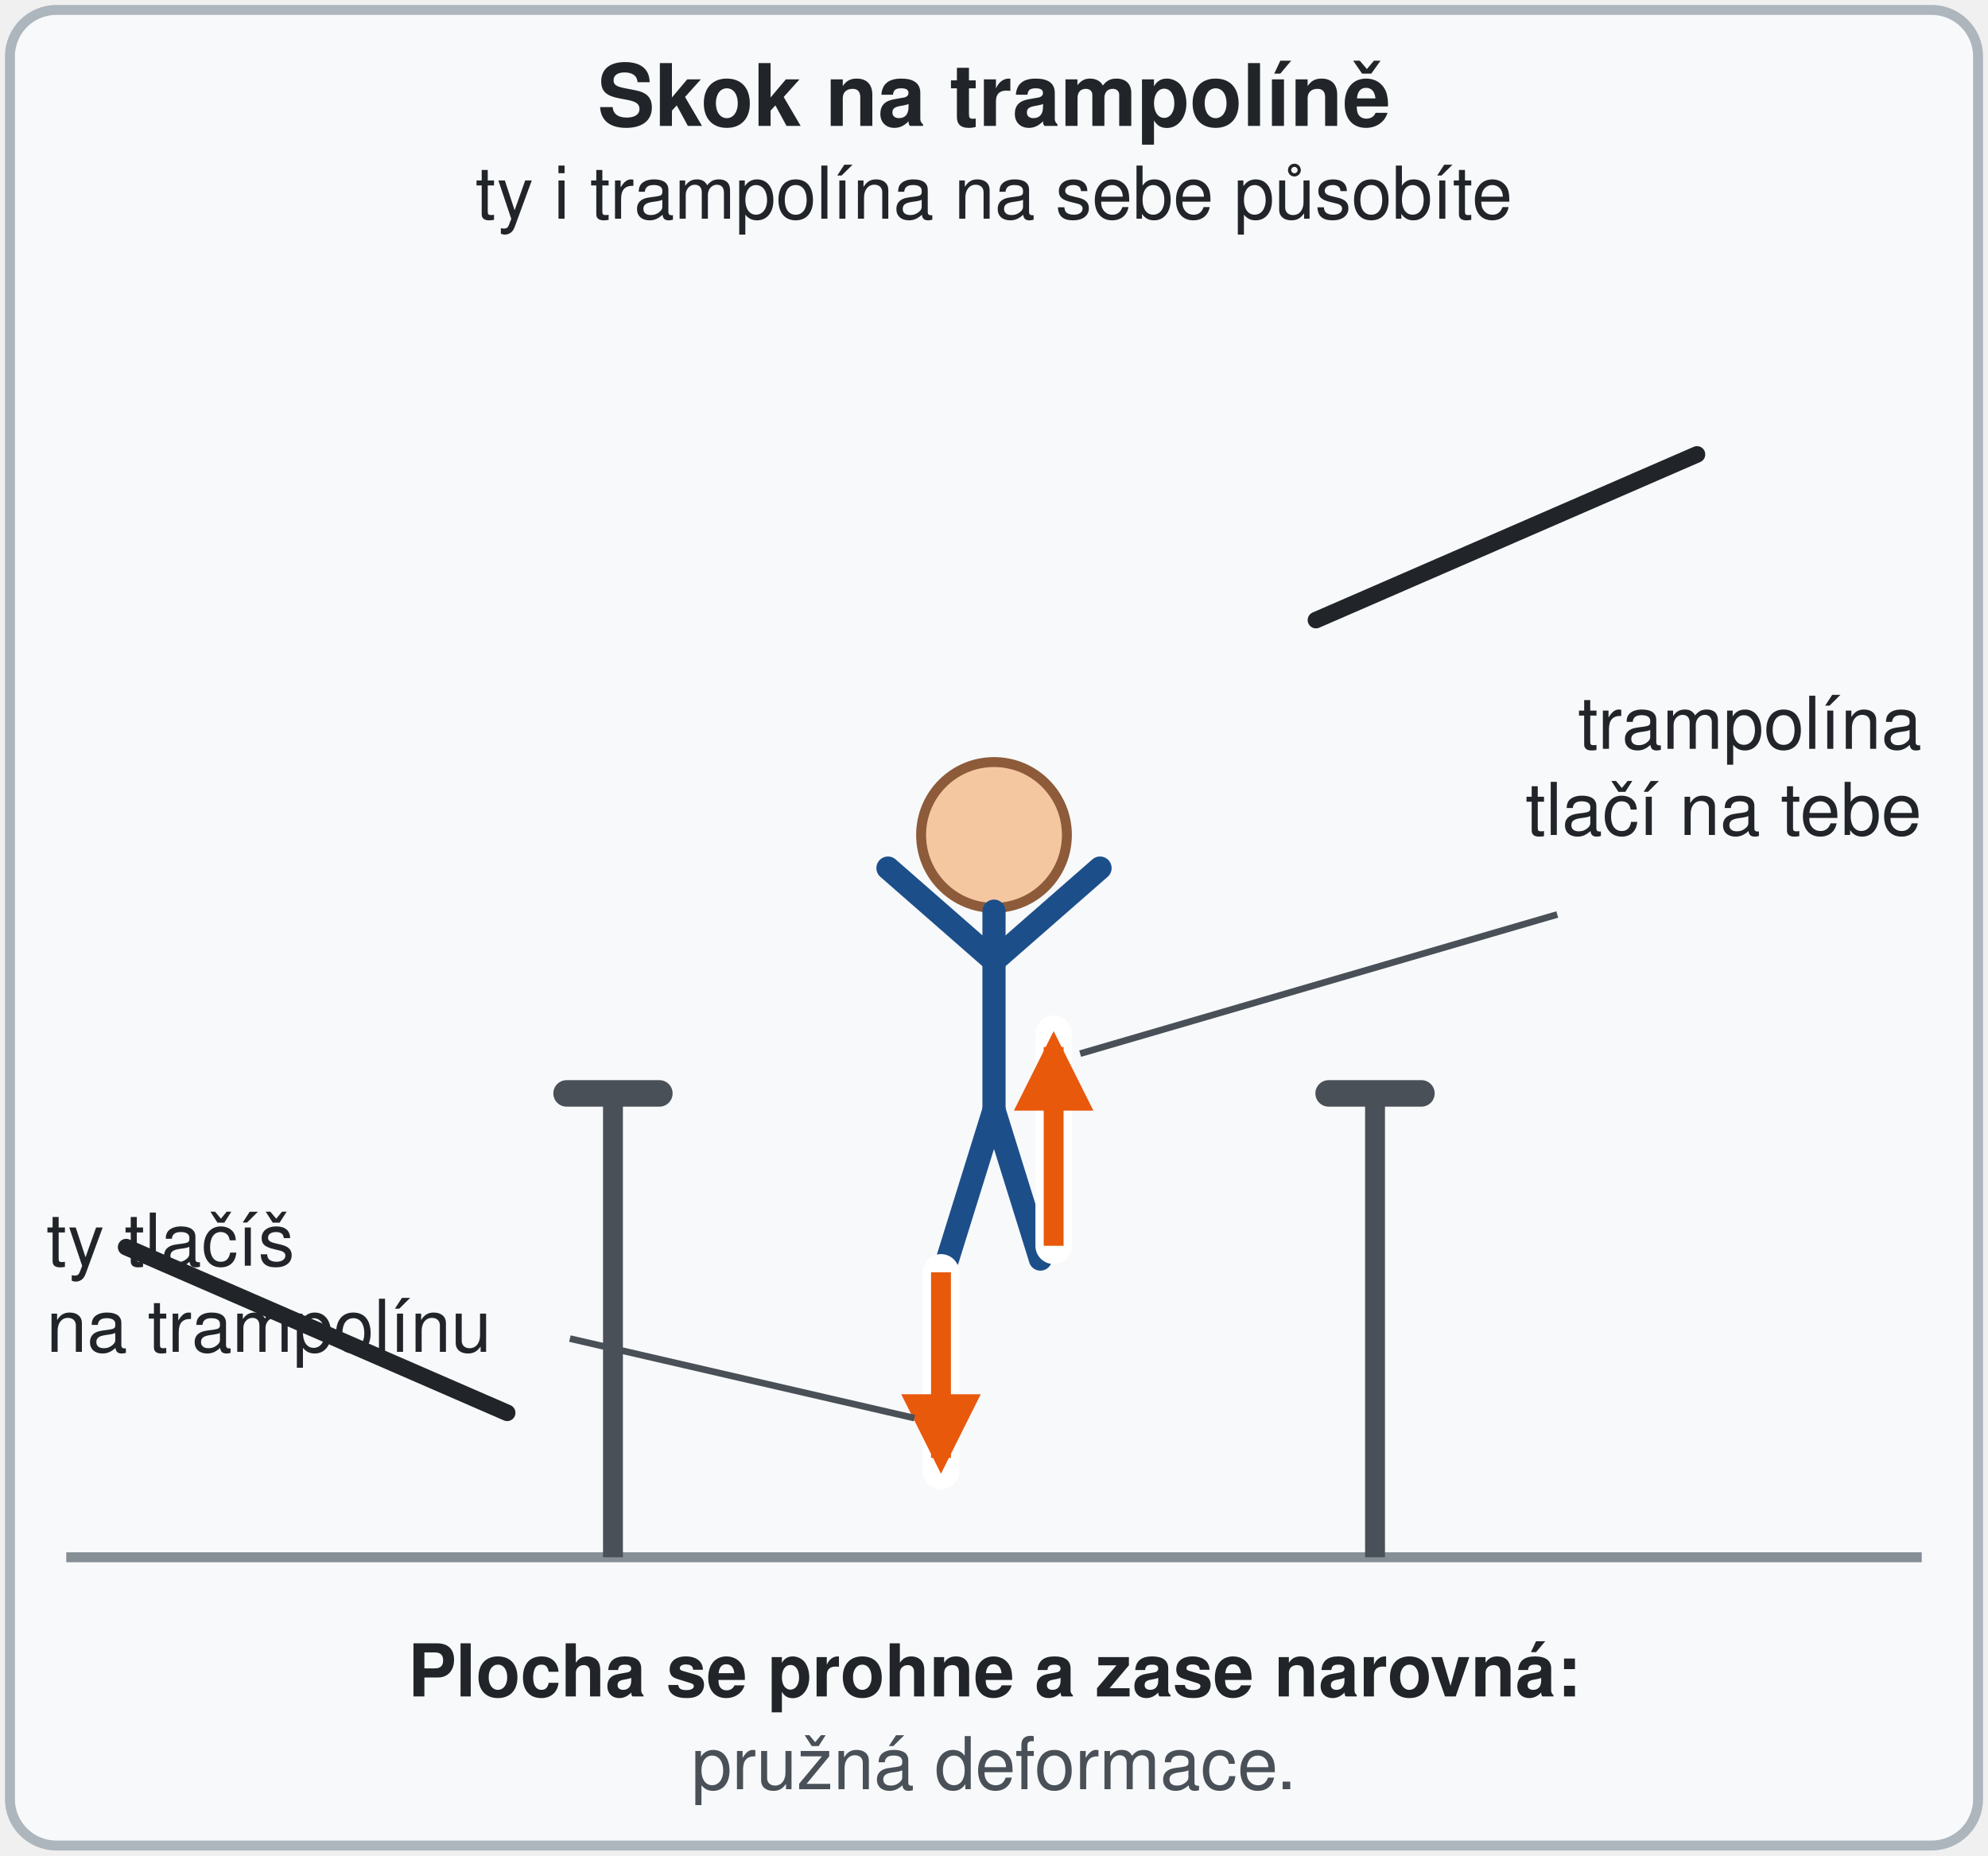
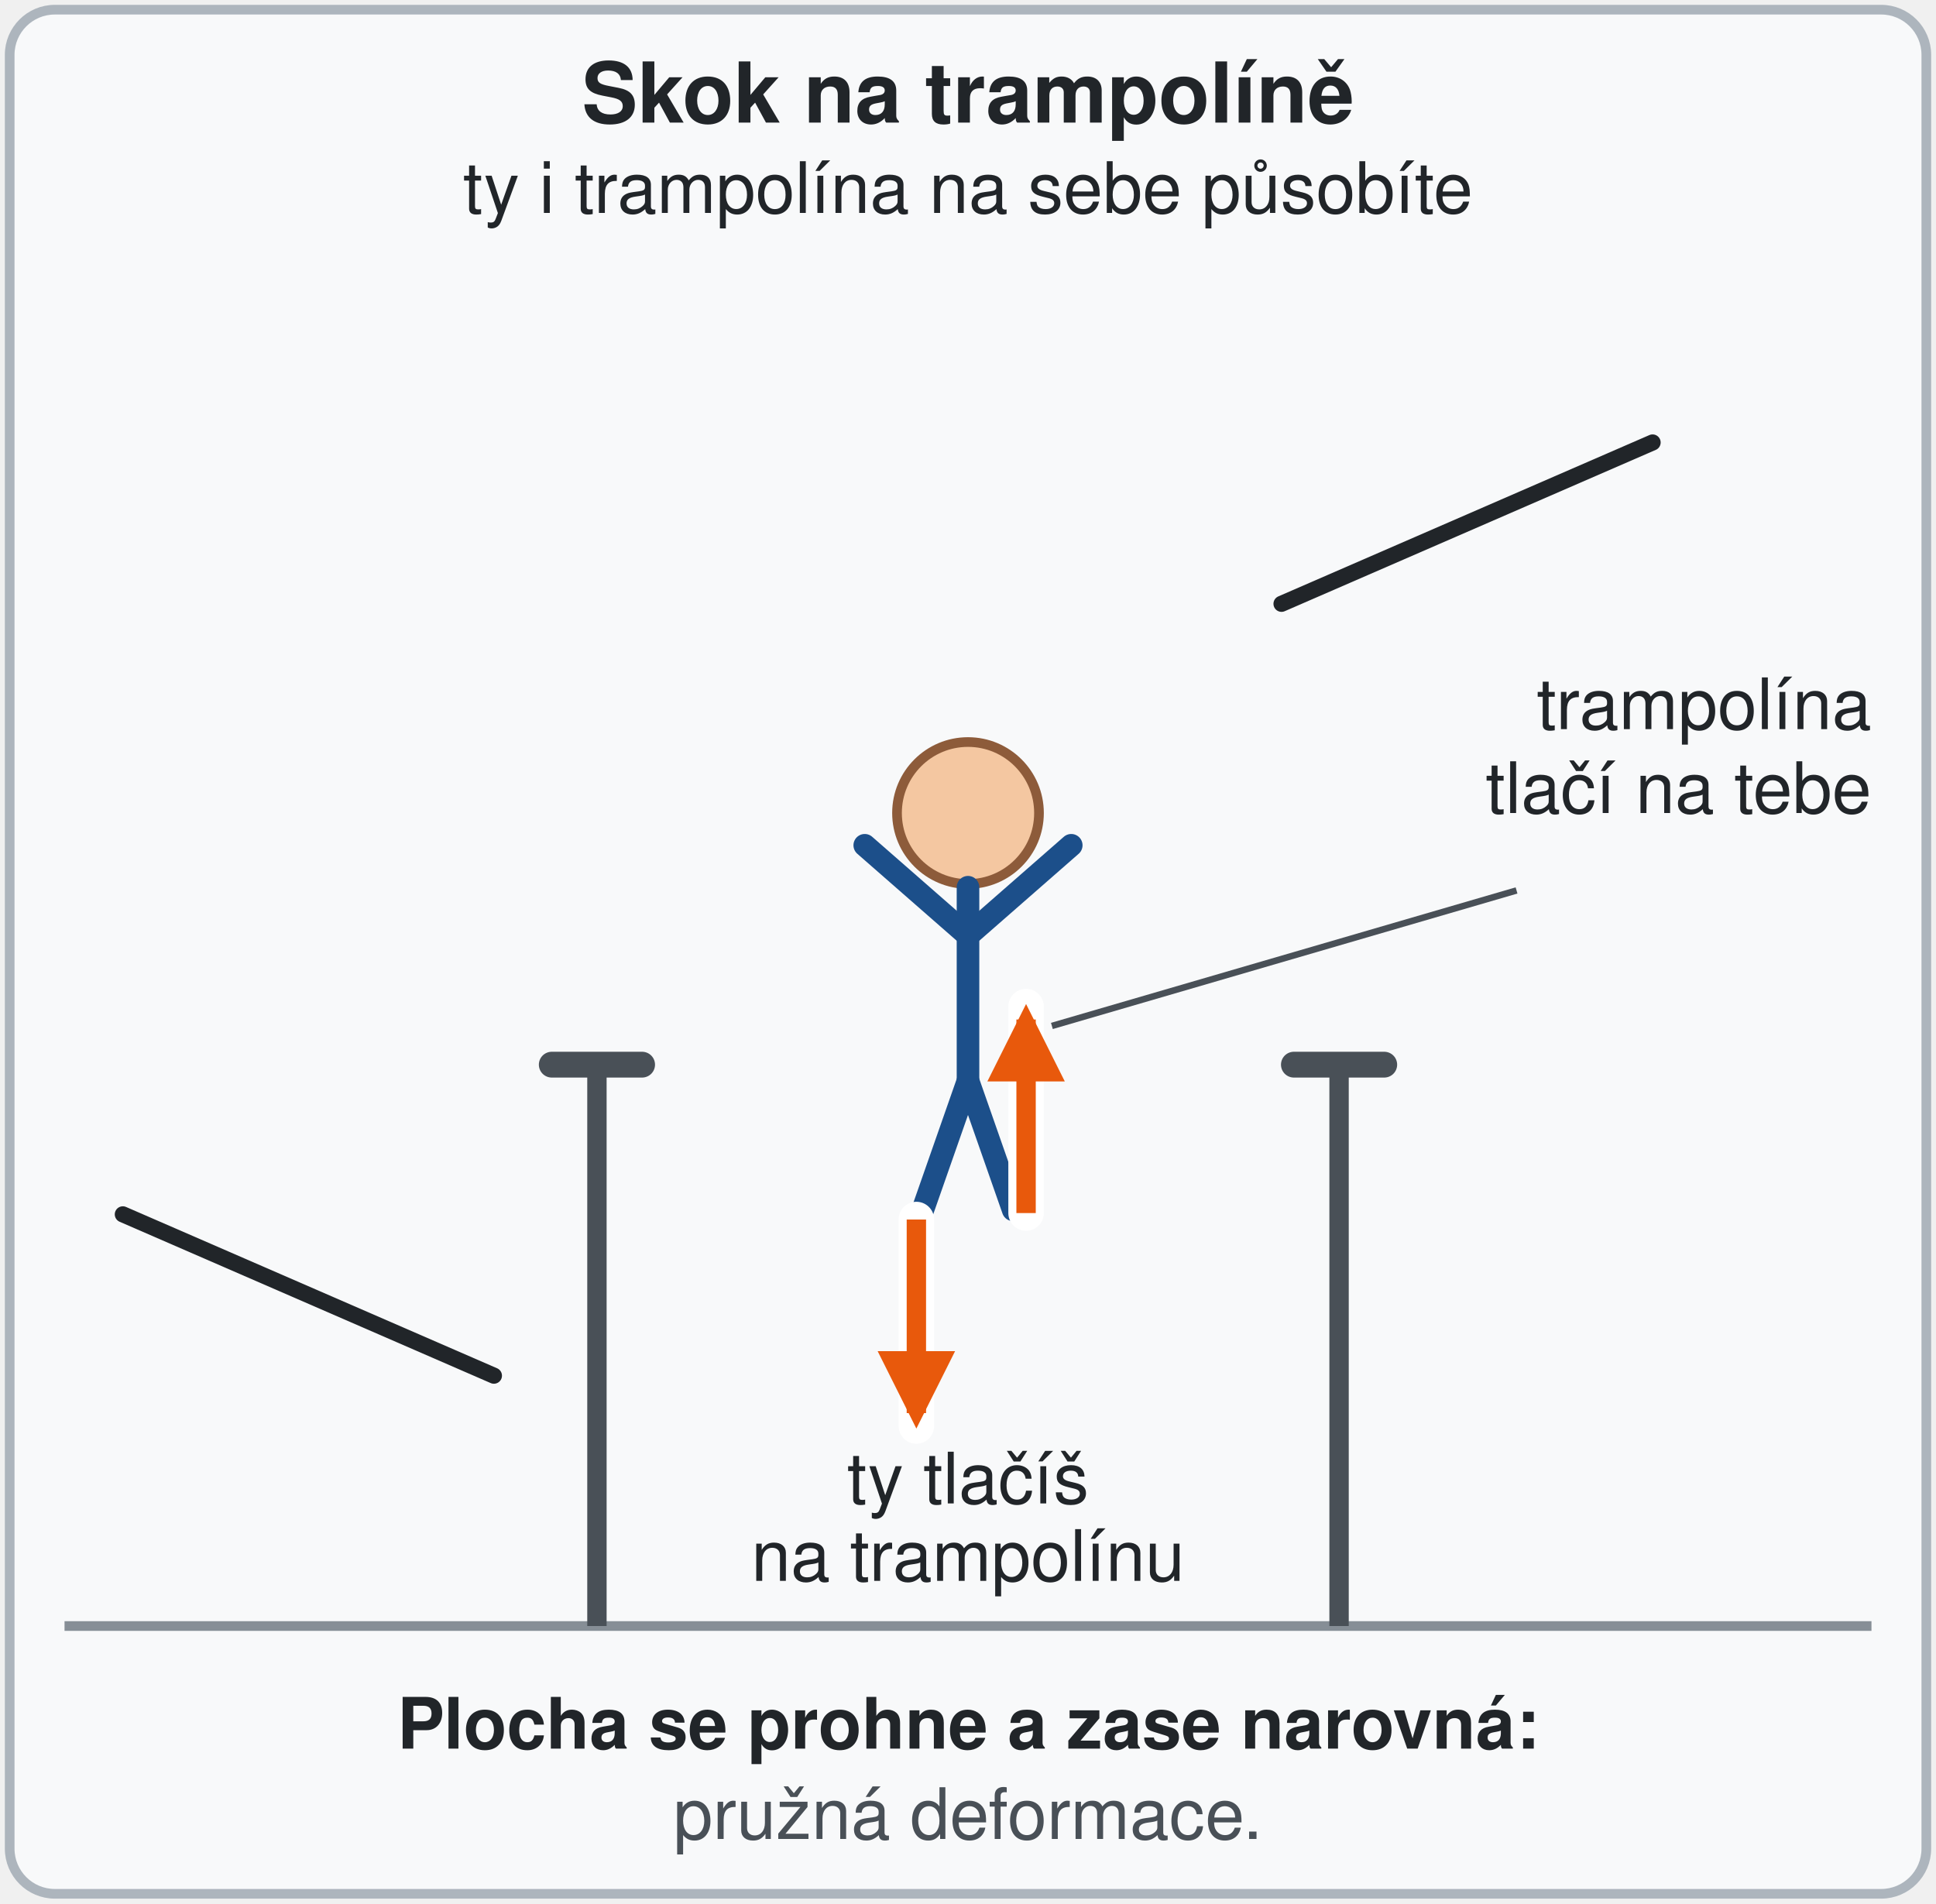
- <svg xmlns="http://www.w3.org/2000/svg" viewBox="0 0 600 560" font-family="'Segoe UI', Helvetica, Arial, sans-serif" role="img" aria-label="Skok na trampolíně. Dítě dopadne na trampolínu a skákací plocha se pod ním prohne. V tu chvíli dítě tlačí na trampolínu silou dolů a trampolína tlačí na dítě silou nahoru; obě síly jsou oranžové šipky. Plocha se pak zase narovná a vymrští dítě nahoru. Trampolína se prohne a zase narovná, je to pružná deformace.">
+ <svg xmlns="http://www.w3.org/2000/svg" viewBox="0 0 600 590" font-family="'Segoe UI', Helvetica, Arial, sans-serif" role="img" aria-label="Skok na trampolíně. Dítě dopadne na trampolínu a skákací plocha se pod ním prohne. V tu chvíli dítě tlačí na trampolínu silou dolů a trampolína tlačí na dítě silou nahoru; obě síly jsou oranžové šipky. Plocha se pak zase narovná a vymrští dítě nahoru. Trampolína se prohne a zase narovná, je to pružná deformace.">
  <style>
/* Předloha: úvod výkladu (trampolína) + PDF „Působení těles, deformace“ str. 2 (vzájemné působení) a str. 8 (pružná deformace).
   Animace 6 s, smyčka: 0–30 % pád (zrychluje), 30–45 % plocha se prohýbá až o 50 px, 45–60 % plocha se narovnává a vymrští dítě,
   60–100 % let nahoru (zpomaluje). Síly viditelné 33–57 %.
   Plocha = dvě poloviny (délka 125,4) otáčené kolem okrajů rámu (185 a 415, výška 330) o 0° až 23,5° (tg 23,5° = 50/115);
   hloubka dítěte 0–50 px se stejným časováním (odchylka středu plochy od chodidel do 2 px).
+    Chodidla (286,375 a 314,375): při nejhlubším prohnutí je plocha u x=286 na y = 330 + 101·tg 23,5° ≈ 374 (chodidlo na ploše, ne pod ní);
+    v okamžiku dopadu (dítě −50 px, plocha rovná y330) jsou chodidla na y325 a s kulatým koncem čáry (3,5 px) se dotýkají vršku plochy (y327,5).
+    Síly vzájemného působení jsou stejně velké, proto mají obě šipky stejnou délku 60 px (378→438 a 376→316).
+    Popisek „ty tlačíš na trampolínu“ leží přímo pod šipkou mezi nohama rámu, takže nepotřebuje odkazovou čáru přes nohu rámu.
   Bez animace (prefers-reduced-motion) = nejhlubší prohnutí s oběma silami. */
.di, .l1, .l2 { transform-box: view-box; }
.di { animation: di 6s infinite; }
.l1 { transform-origin: 185px 330px; transform: rotate(23.5deg); animation: l1 6s infinite; }
.l2 { transform-origin: 415px 330px; transform: rotate(-23.5deg); animation: l2 6s infinite; }
.si { animation: si 6s linear infinite; }
@keyframes di {
  0% { transform: translateY(-150px); animation-timing-function: ease-in; }
  30% { transform: translateY(-50px); animation-timing-function: ease-out; }
  45% { transform: translateY(0); animation-timing-function: ease-in; }
  60% { transform: translateY(-50px); animation-timing-function: ease-out; }
  100% { transform: translateY(-150px); } }
@keyframes l1 {
  0% { transform: rotate(0deg); }
  30% { transform: rotate(0deg); animation-timing-function: ease-out; }
  45% { transform: rotate(23.5deg); animation-timing-function: ease-in; }
  60%, 100% { transform: rotate(0deg); } }
@keyframes l2 {
  0% { transform: rotate(0deg); }
  30% { transform: rotate(0deg); animation-timing-function: ease-out; }
  45% { transform: rotate(-23.5deg); animation-timing-function: ease-in; }
  60%, 100% { transform: rotate(0deg); } }
@keyframes si { 0%, 33% { opacity: 0; } 36%, 54% { opacity: 1; } 57%, 100% { opacity: 0; } }
@media (prefers-reduced-motion: reduce) { .di, .l1, .l2, .si { animation: none; } }
</style>
  <defs>
    <marker id="ptd4h" viewBox="0 0 10 10" refX="8" refY="5" markerWidth="4" markerHeight="4" orient="auto">
      <path d="M0,0 L10,5 L0,10 Z" fill="#e8590c" />
    </marker>
  </defs>
-   <rect x="3" y="3" width="594" height="554" rx="14" fill="#f8f9fa" stroke="#adb5bd" stroke-width="3" />
+   <rect x="3" y="3" width="594" height="584" rx="14" fill="#f8f9fa" stroke="#adb5bd" stroke-width="3" />
  <text x="300" y="38" font-size="26" font-weight="bold" fill="#212529" text-anchor="middle">Skok na trampolíně</text>
  <text x="300" y="66" font-size="22" fill="#212529" text-anchor="middle">ty i trampolína na sebe působíte</text>
-   <line x1="20" y1="470" x2="580" y2="470" stroke="#868e96" stroke-width="3" />
-   <line x1="185" y1="330" x2="185" y2="470" stroke="#495057" stroke-width="6" />
-   <line x1="415" y1="330" x2="415" y2="470" stroke="#495057" stroke-width="6" />
+   <line x1="20" y1="504" x2="580" y2="504" stroke="#868e96" stroke-width="3" />
+   <line x1="185" y1="330" x2="185" y2="504" stroke="#495057" stroke-width="6" />
+   <line x1="415" y1="330" x2="415" y2="504" stroke="#495057" stroke-width="6" />
  <line class="l1" x1="185" y1="330" x2="310.4" y2="330" stroke="#212529" stroke-width="5" stroke-linecap="round" />
  <line class="l2" x1="415" y1="330" x2="289.6" y2="330" stroke="#212529" stroke-width="5" stroke-linecap="round" />
  <line x1="171" y1="330" x2="199" y2="330" stroke="#495057" stroke-width="8" stroke-linecap="round" />
  <line x1="401" y1="330" x2="429" y2="330" stroke="#495057" stroke-width="8" stroke-linecap="round" />
  <g class="di" fill="none" stroke="#1c4f8a" stroke-width="7" stroke-linecap="round" stroke-linejoin="round">
    <circle cx="300" cy="252" r="22" fill="#f4c7a1" stroke="#8d5b3a" stroke-width="3" />
    <line x1="300" y1="275" x2="300" y2="335" />
    <polyline points="268,262 300,290 332,262" />
-     <polyline points="286,380 300,335 314,380" />
+     <polyline points="286,375 300,335 314,375" />
  </g>
  <g class="si">
-     <line x1="284" y1="384" x2="284" y2="444" stroke="#ffffff" stroke-width="11" stroke-linecap="round" />
-     <line x1="284" y1="384" x2="284" y2="440" stroke="#e8590c" stroke-width="6" marker-end="url(#ptd4h)" />
+     <line x1="284" y1="378" x2="284" y2="442" stroke="#ffffff" stroke-width="11" stroke-linecap="round" />
+     <line x1="284" y1="378" x2="284" y2="438" stroke="#e8590c" stroke-width="6" marker-end="url(#ptd4h)" />
    <line x1="318" y1="376" x2="318" y2="312" stroke="#ffffff" stroke-width="11" stroke-linecap="round" />
    <line x1="318" y1="376" x2="318" y2="316" stroke="#e8590c" stroke-width="6" marker-end="url(#ptd4h)" />
-     <line x1="172" y1="404" x2="276" y2="428" stroke="#495057" stroke-width="2" />
-     <text x="14" y="382" font-size="22" fill="#212529">ty tlačíš</text>
-     <text x="14" y="408" font-size="22" fill="#212529">na trampolínu</text>
+     <text x="300" y="466" font-size="22" fill="#212529" text-anchor="middle">ty tlačíš</text>
+     <text x="300" y="490" font-size="22" fill="#212529" text-anchor="middle">na trampolínu</text>
    <line x1="326" y1="318" x2="470" y2="276" stroke="#495057" stroke-width="2" />
    <text x="580" y="226" font-size="22" fill="#212529" text-anchor="end">trampolína</text>
    <text x="580" y="252" font-size="22" fill="#212529" text-anchor="end">tlačí na tebe</text>
  </g>
-   <text x="300" y="512" font-size="22" font-weight="bold" fill="#212529" text-anchor="middle">Plocha se prohne a zase narovná:</text>
-   <text x="300" y="540" font-size="22" fill="#495057" text-anchor="middle">pružná deformace.</text>
+   <text x="300" y="542" font-size="22" font-weight="bold" fill="#212529" text-anchor="middle">Plocha se prohne a zase narovná:</text>
+   <text x="300" y="570" font-size="22" fill="#495057" text-anchor="middle">pružná deformace.</text>
</svg>
